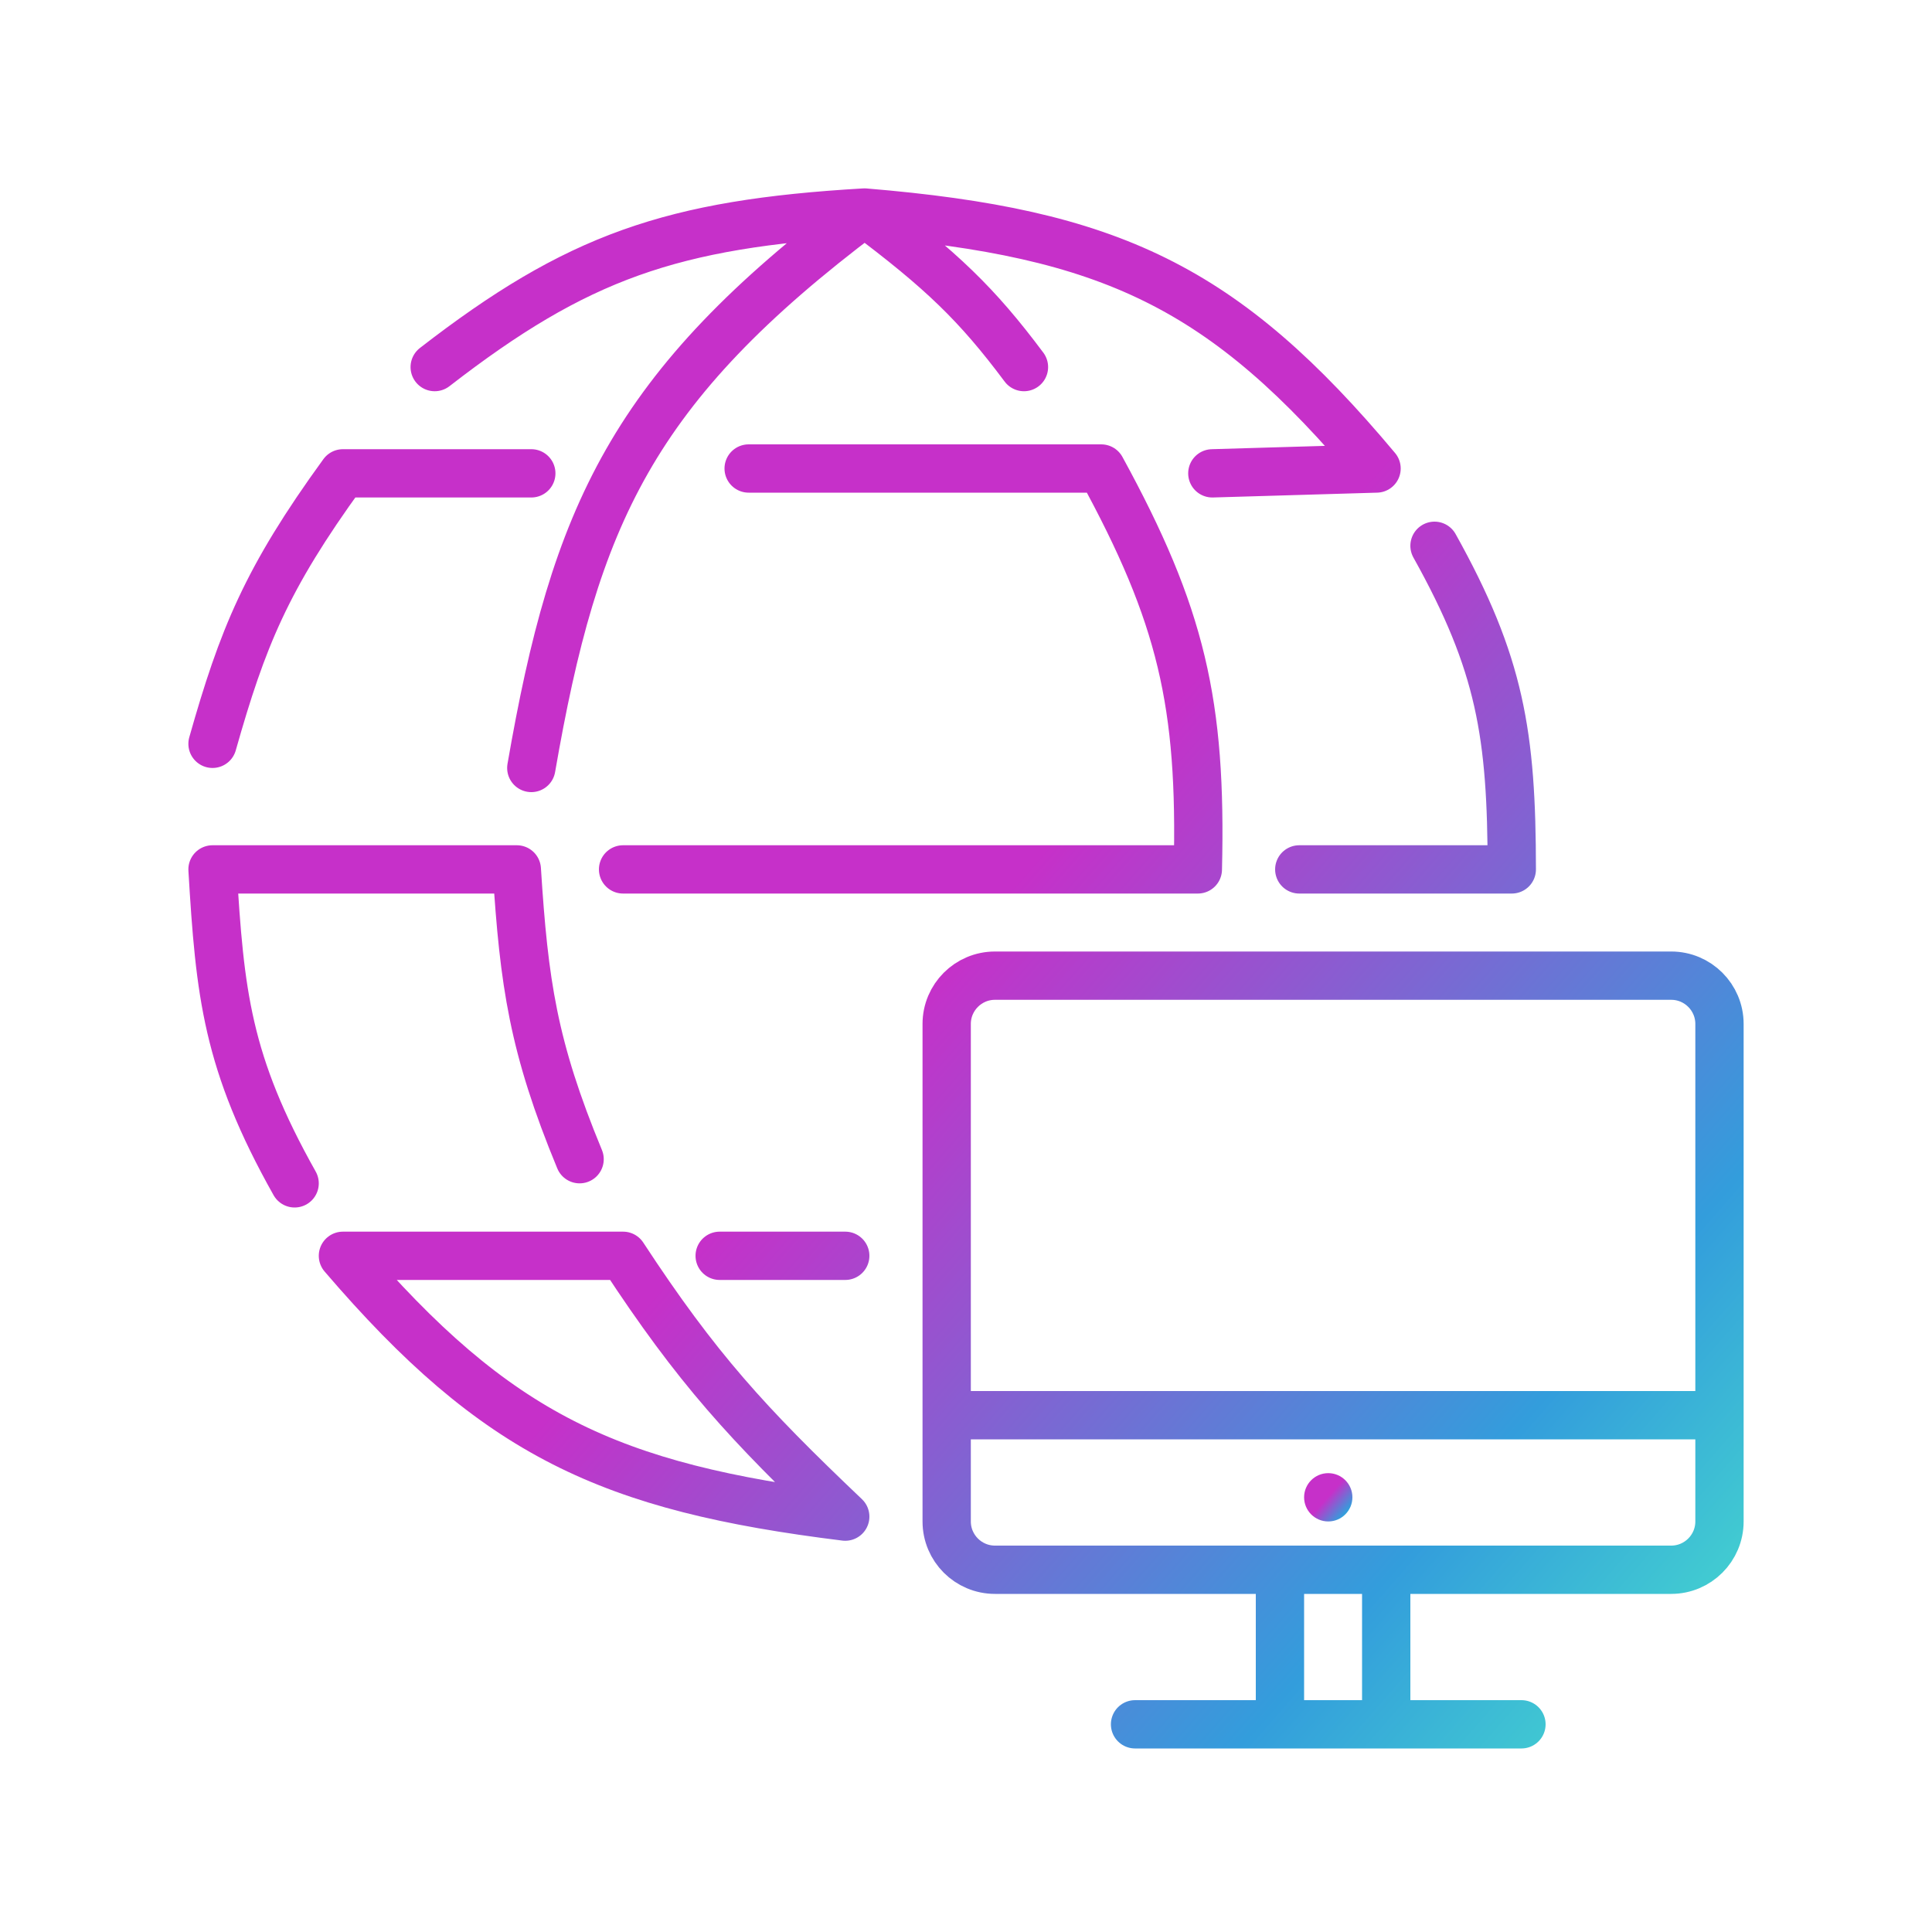
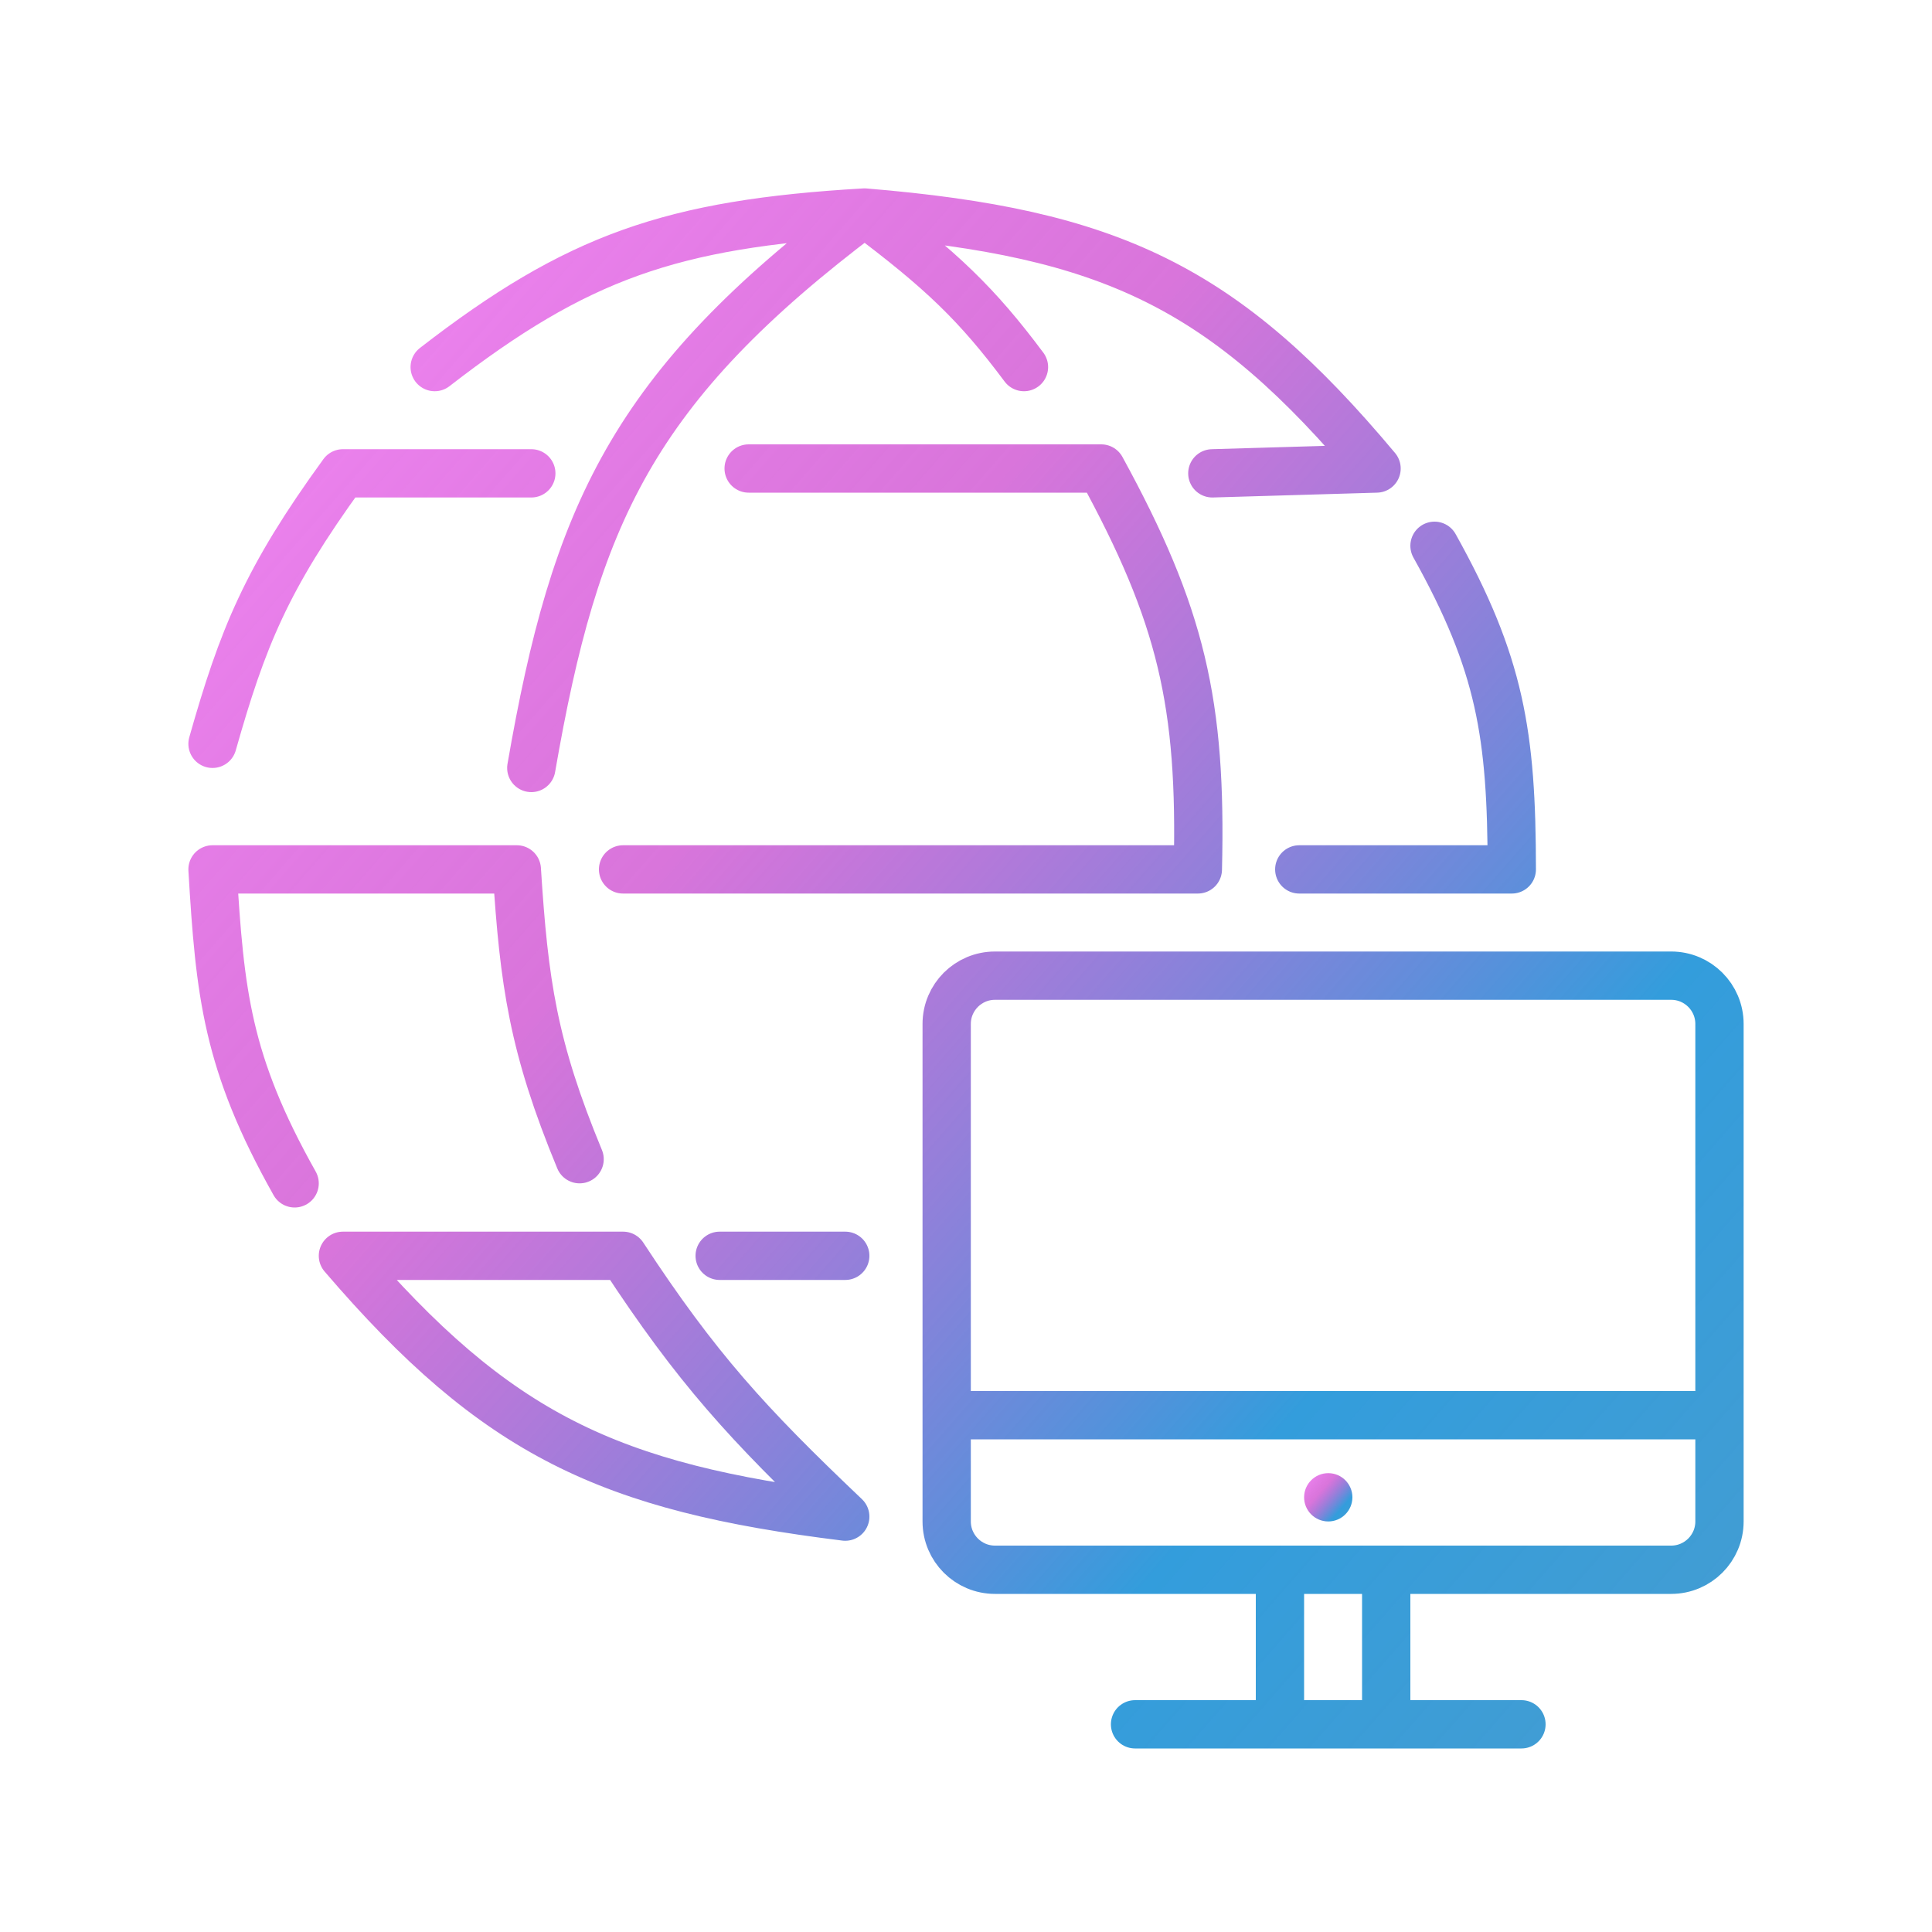
<svg xmlns="http://www.w3.org/2000/svg" width="200" height="200" viewBox="0 0 200 200" fill="none">
  <path d="M178 146.5V106C178 103.239 175.761 101 173 101H103C100.239 101 98 103.239 98 106V146.5M178 146.5H98M178 146.5V157.5C178 160.261 175.761 162.5 173 162.5H143.5M98 146.5V157.5C98 160.261 100.239 162.5 103 162.5H132.5M132.5 162.5V178.5M132.5 162.5H143.5M132.5 178.5H143.5M132.5 178.5H117.5M143.5 178.5V162.5M143.5 178.5H157.5M74.5 130H87.5M60 120C55.183 108.354 54.249 101.77 53.5 90H22C22.765 102.819 23.465 109.992 30.5 122.5M22 77C25.098 66.067 27.554 59.936 35.5 49H55M55 79.5C59.526 53.378 65.412 40.104 89.5 22M89.5 22C97.489 27.981 101.149 31.504 106 38M89.5 22C69.507 23.167 59.735 26.584 45 38M89.5 22C114.979 24.118 126.731 29.666 142.5 48.5L125.5 49M77.5 48.5H114C122.311 63.698 124.415 72.819 124 90H64.5M134.5 90H156.5C156.489 76.036 155.325 68.737 148.5 56.5M35.5 130H64.5C72.132 141.65 77.386 147.387 87.5 157C63.096 153.983 51.426 148.595 35.5 130Z" stroke="url(#paint0_linear_17_87)" stroke-width="5" stroke-linecap="round" stroke-linejoin="round" />
  <circle cx="137.5" cy="155" r="2.5" fill="url(#paint1_linear_17_87)" />
  <defs>
    <linearGradient id="paint0_linear_17_87" x1="22" y1="22" x2="187.864" y2="167.235" gradientUnits="userSpaceOnUse">
-       <stop offset="0.491" stop-color="#C630C9" />
-       <stop offset="0.837" stop-color="#339DDC" />
-       <stop offset="1" stop-color="#47DDCD" />
+       <stop stop-color="#F16BF3cc" />
+       <stop offset="0.359" stop-color="#C630C9aa" />
+       <stop offset="0.754" stop-color="#339DDC" />
+       <stop offset="1" stop-color="#3696CFee" />
    </linearGradient>
    <linearGradient id="paint1_linear_17_87" x1="135" y1="152.5" x2="140.301" y2="157.157" gradientUnits="userSpaceOnUse">
-       <stop offset="0.491" stop-color="#C630C9" />
-       <stop offset="0.837" stop-color="#339DDC" />
-       <stop offset="1" stop-color="#47DDCD" />
+       <stop stop-color="#F16BF3cc" />
+       <stop offset="0.359" stop-color="#C630C9aa" />
+       <stop offset="0.754" stop-color="#339DDC" />
+       <stop offset="1" stop-color="#3696CFee" />
    </linearGradient>
  </defs>
</svg>
